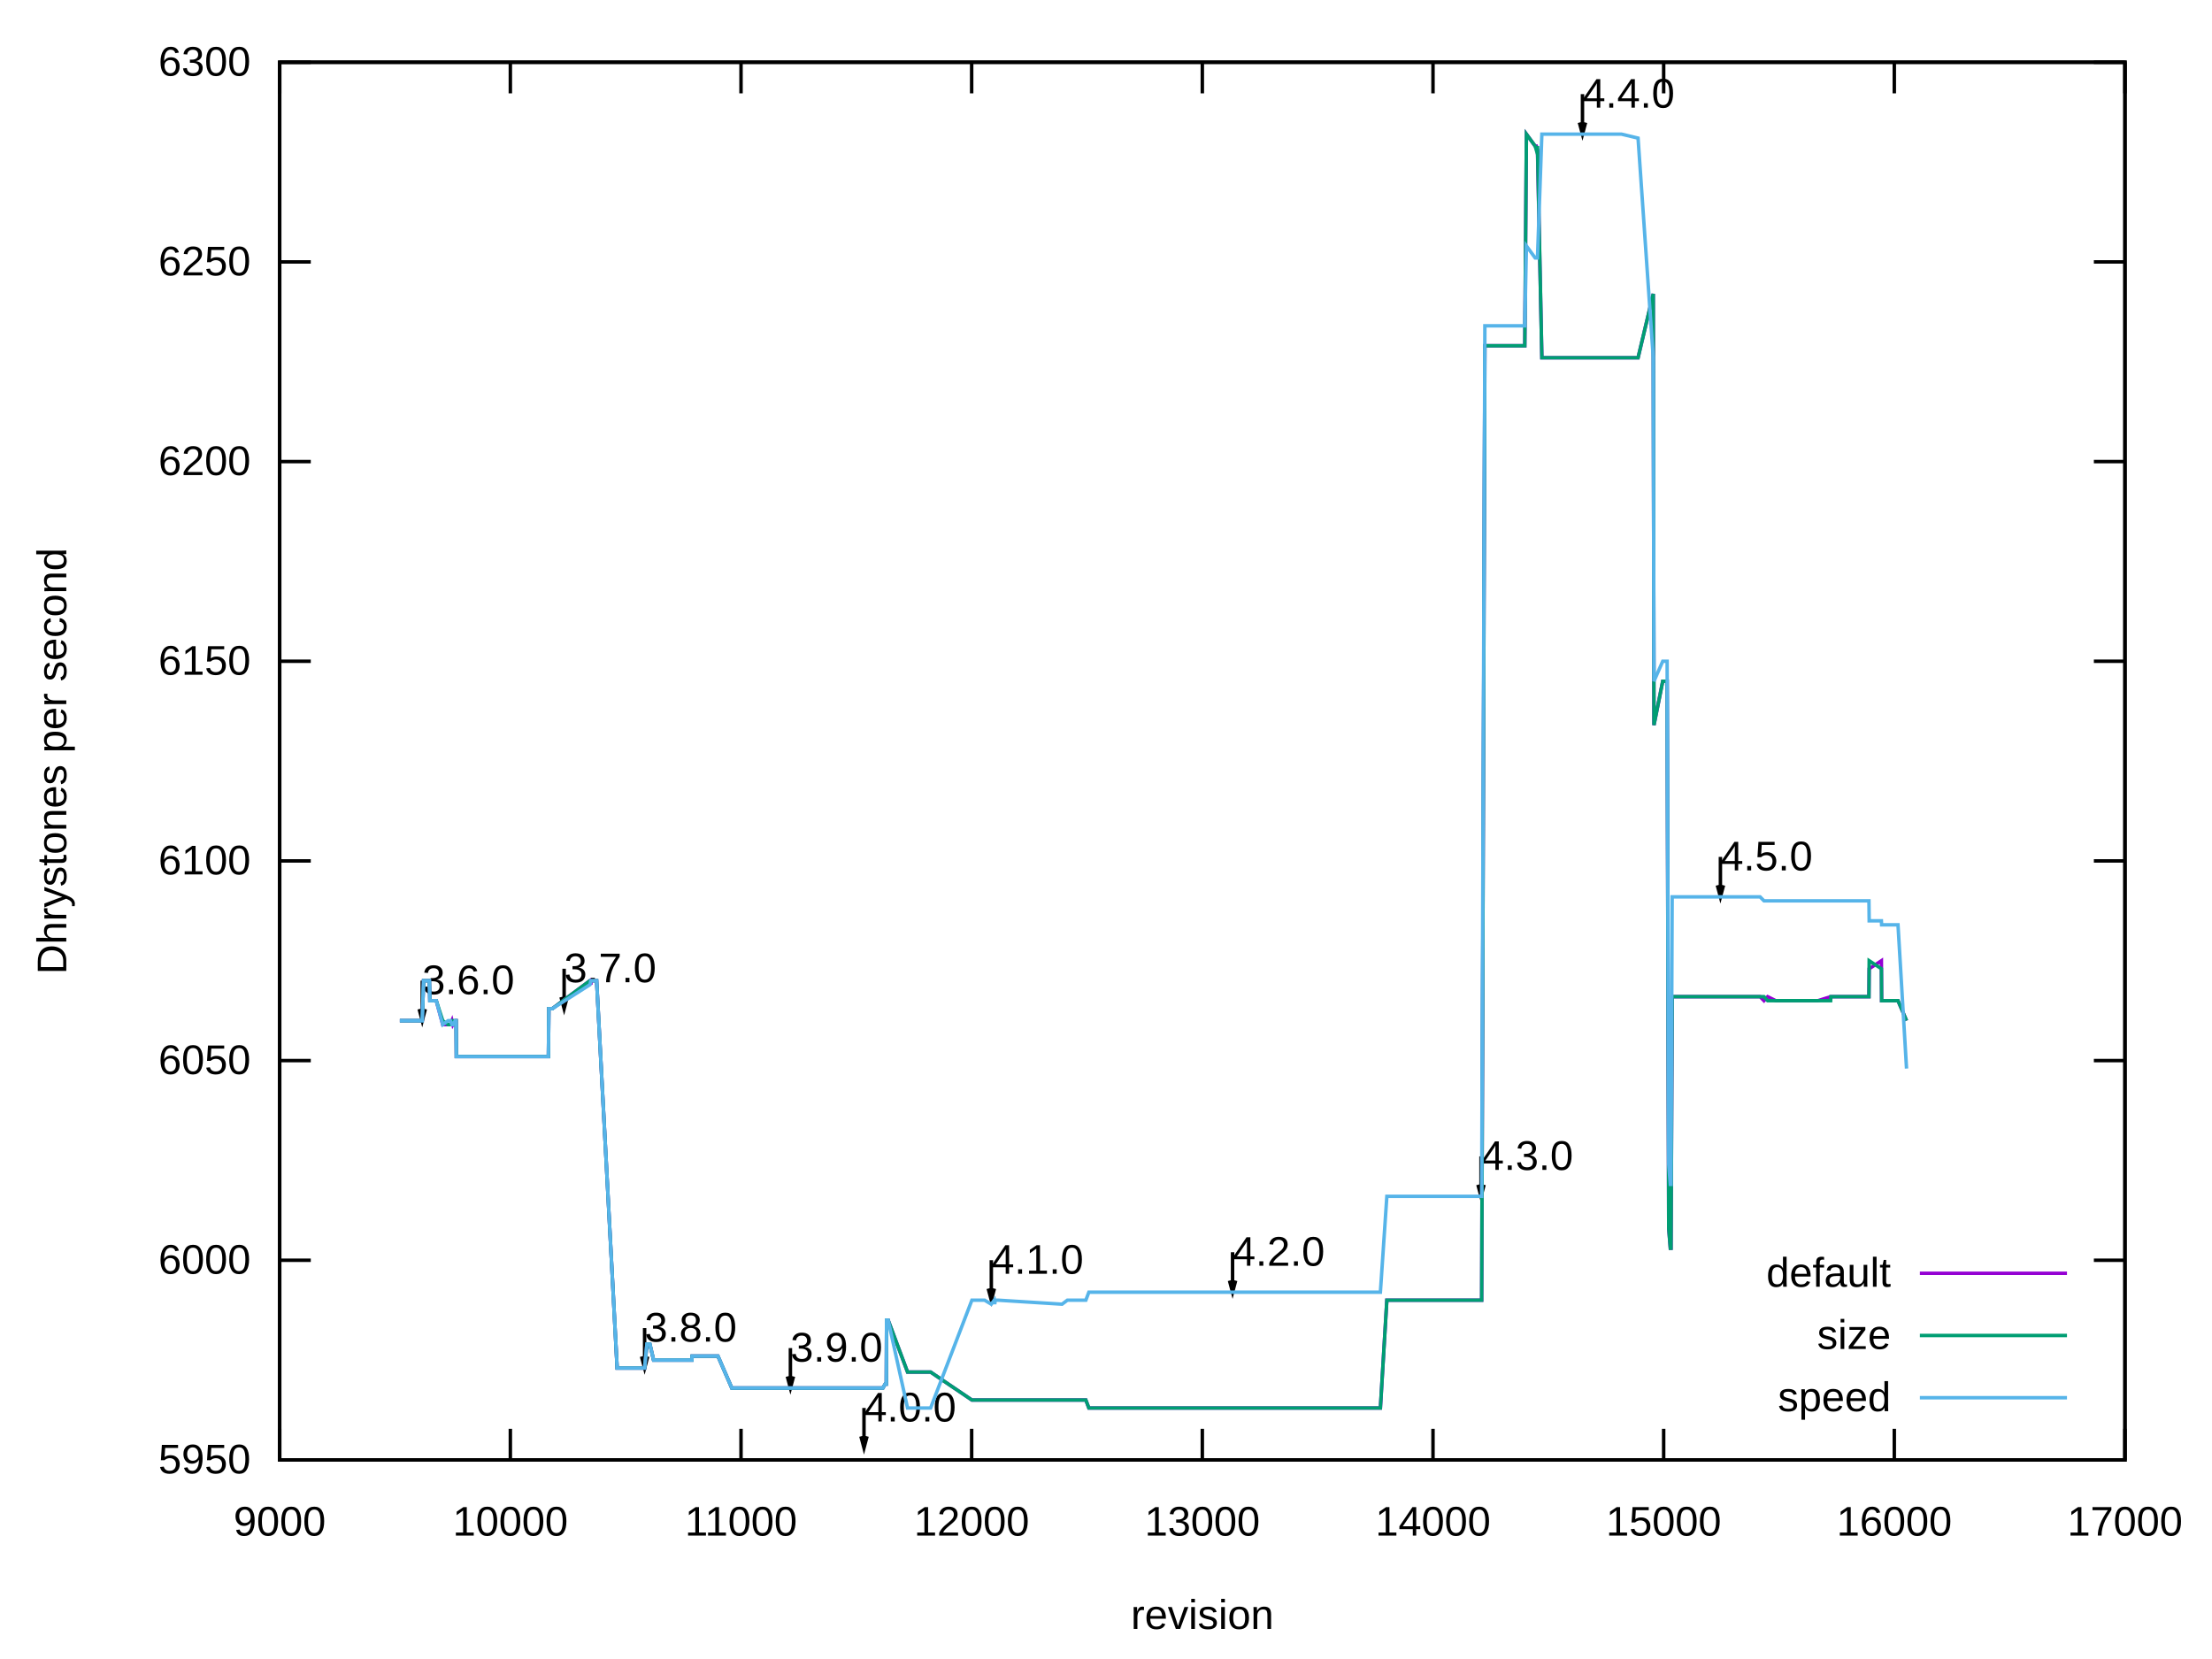
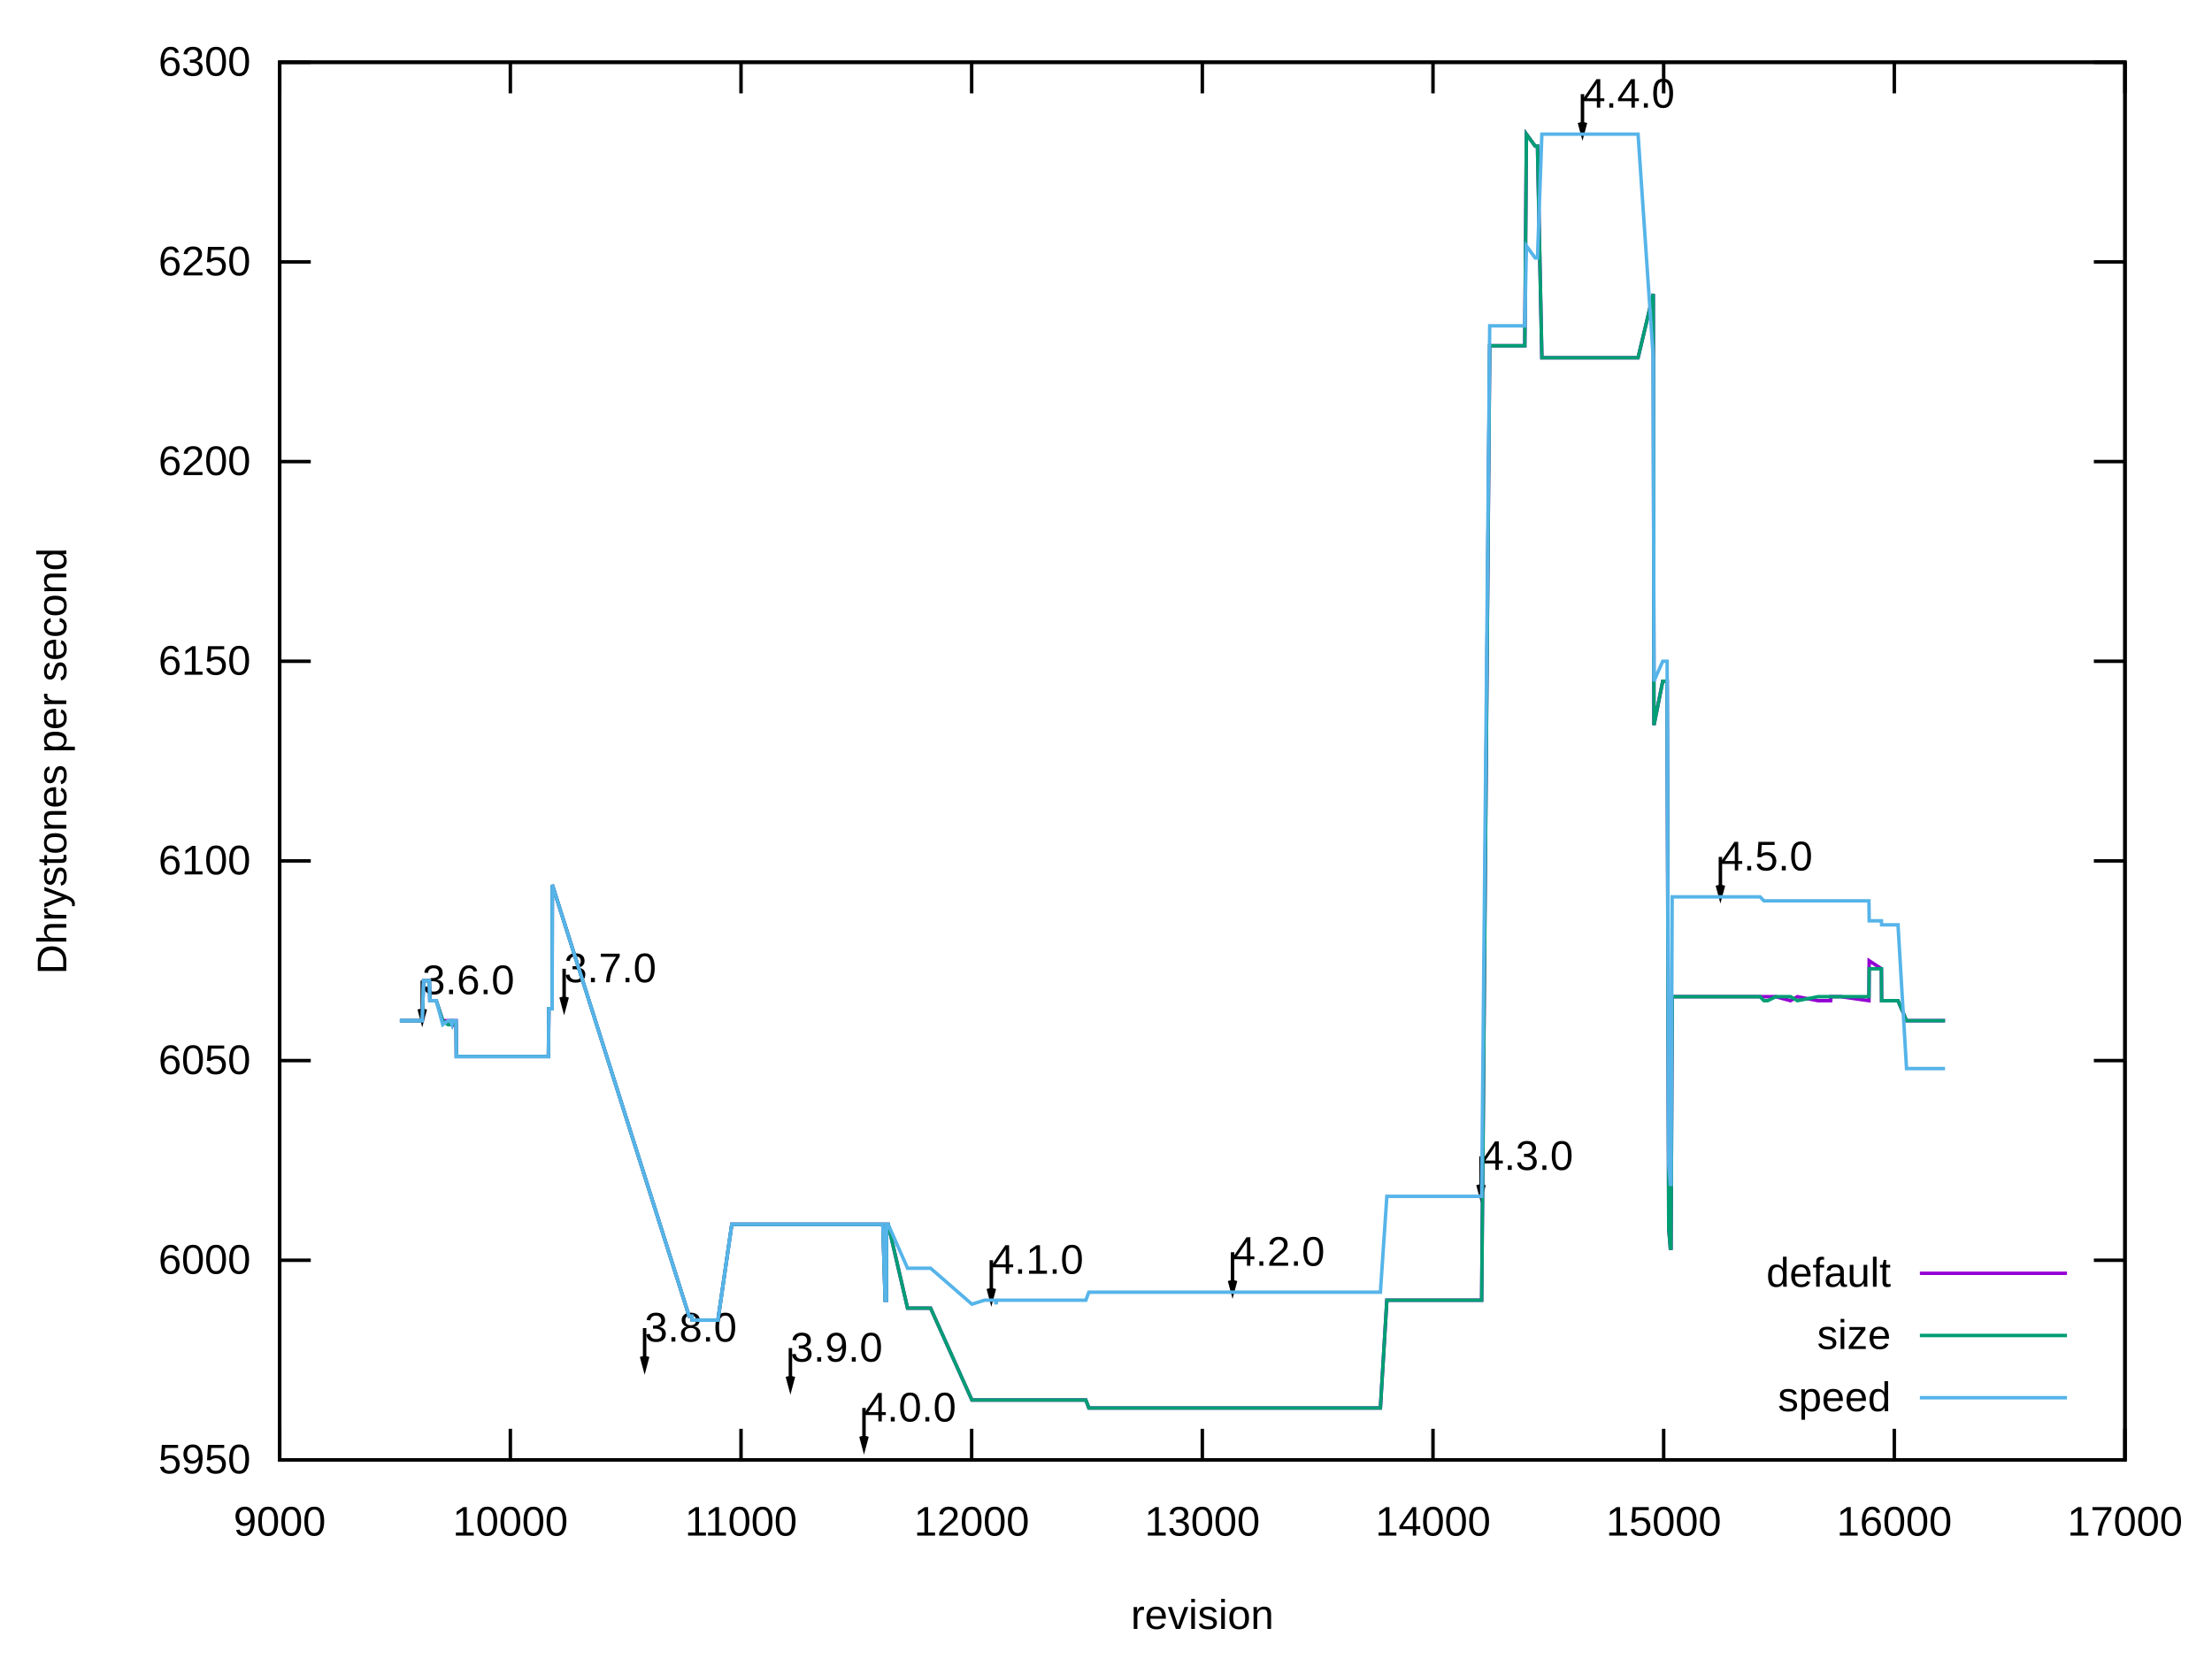
<svg xmlns="http://www.w3.org/2000/svg" xmlns:xlink="http://www.w3.org/1999/xlink" width="640" height="480" viewBox="0 0 640 480">
  <g id="gnuplot_canvas">
    <rect x="0" y="0" width="640" height="480" fill="none" />
    <defs>
      <circle id="gpDot" r="0.5" stroke-width="0.5" stroke="currentColor" />
      <path id="gpPt0" stroke-width="0.222" stroke="currentColor" d="M-1,0 h2 M0,-1 v2" />
      <path id="gpPt1" stroke-width="0.222" stroke="currentColor" d="M-1,-1 L1,1 M1,-1 L-1,1" />
      <path id="gpPt2" stroke-width="0.222" stroke="currentColor" d="M-1,0 L1,0 M0,-1 L0,1 M-1,-1 L1,1 M-1,1 L1,-1" />
      <rect id="gpPt3" stroke-width="0.222" stroke="currentColor" x="-1" y="-1" width="2" height="2" />
      <rect id="gpPt4" stroke-width="0.222" stroke="currentColor" fill="currentColor" x="-1" y="-1" width="2" height="2" />
      <circle id="gpPt5" stroke-width="0.222" stroke="currentColor" cx="0" cy="0" r="1" />
      <use xlink:href="#gpPt5" id="gpPt6" fill="currentColor" stroke="none" />
      <path id="gpPt7" stroke-width="0.222" stroke="currentColor" d="M0,-1.33 L-1.33,0.67 L1.33,0.67 z" />
      <use xlink:href="#gpPt7" id="gpPt8" fill="currentColor" stroke="none" />
      <use xlink:href="#gpPt7" id="gpPt9" stroke="currentColor" transform="rotate(180)" />
      <use xlink:href="#gpPt9" id="gpPt10" fill="currentColor" stroke="none" />
      <use xlink:href="#gpPt3" id="gpPt11" stroke="currentColor" transform="rotate(45)" />
      <use xlink:href="#gpPt11" id="gpPt12" fill="currentColor" stroke="none" />
      <path id="gpPt13" stroke-width="0.222" stroke="currentColor" d="M0,1.330 L1.265,0.411 L0.782,-1.067 L-0.782,-1.076 L-1.265,0.411 z" />
      <use xlink:href="#gpPt13" id="gpPt14" fill="currentColor" stroke="none" />
      <filter id="textbox" filterUnits="objectBoundingBox" x="0" y="0" height="1" width="1">
        <feFlood flood-color="white" flood-opacity="1" result="bgnd" />
        <feComposite in="SourceGraphic" in2="bgnd" operator="atop" />
      </filter>
      <filter id="greybox" filterUnits="objectBoundingBox" x="0" y="0" height="1" width="1">
        <feFlood flood-color="lightgrey" flood-opacity="1" result="grey" />
        <feComposite in="SourceGraphic" in2="grey" operator="atop" />
      </filter>
    </defs>
    <g fill="none" color="white" stroke="currentColor" stroke-width="1.00" stroke-linecap="butt" stroke-linejoin="miter">
</g>
    <g fill="none" color="black" stroke="currentColor" stroke-width="1.00" stroke-linecap="butt" stroke-linejoin="miter">
      <path stroke="black" d="M80.92,422.40 L89.92,422.40 M614.82,422.40 L605.82,422.40  " />
      <g transform="translate(72.53,426.30)" stroke="none" fill="black" font-family="Arial" font-size="12.00" text-anchor="end">
        <text>
          <tspan font-family="Arial"> 5950</tspan>
        </text>
      </g>
    </g>
    <g fill="none" color="black" stroke="currentColor" stroke-width="1.00" stroke-linecap="butt" stroke-linejoin="miter">
      <path stroke="black" d="M80.92,364.63 L89.92,364.63 M614.82,364.63 L605.82,364.63  " />
      <g transform="translate(72.53,368.53)" stroke="none" fill="black" font-family="Arial" font-size="12.00" text-anchor="end">
        <text>
          <tspan font-family="Arial"> 6000</tspan>
        </text>
      </g>
    </g>
    <g fill="none" color="black" stroke="currentColor" stroke-width="1.00" stroke-linecap="butt" stroke-linejoin="miter">
      <path stroke="black" d="M80.92,306.86 L89.92,306.86 M614.82,306.86 L605.82,306.86  " />
      <g transform="translate(72.53,310.76)" stroke="none" fill="black" font-family="Arial" font-size="12.00" text-anchor="end">
        <text>
          <tspan font-family="Arial"> 6050</tspan>
        </text>
      </g>
    </g>
    <g fill="none" color="black" stroke="currentColor" stroke-width="1.00" stroke-linecap="butt" stroke-linejoin="miter">
      <path stroke="black" d="M80.92,249.09 L89.92,249.09 M614.82,249.09 L605.82,249.09  " />
      <g transform="translate(72.53,252.99)" stroke="none" fill="black" font-family="Arial" font-size="12.00" text-anchor="end">
        <text>
          <tspan font-family="Arial"> 6100</tspan>
        </text>
      </g>
    </g>
    <g fill="none" color="black" stroke="currentColor" stroke-width="1.00" stroke-linecap="butt" stroke-linejoin="miter">
      <path stroke="black" d="M80.92,191.32 L89.92,191.32 M614.82,191.32 L605.82,191.32  " />
      <g transform="translate(72.53,195.22)" stroke="none" fill="black" font-family="Arial" font-size="12.00" text-anchor="end">
        <text>
          <tspan font-family="Arial"> 6150</tspan>
        </text>
      </g>
    </g>
    <g fill="none" color="black" stroke="currentColor" stroke-width="1.00" stroke-linecap="butt" stroke-linejoin="miter">
      <path stroke="black" d="M80.92,133.55 L89.92,133.55 M614.82,133.55 L605.82,133.55  " />
      <g transform="translate(72.53,137.45)" stroke="none" fill="black" font-family="Arial" font-size="12.00" text-anchor="end">
        <text>
          <tspan font-family="Arial"> 6200</tspan>
        </text>
      </g>
    </g>
    <g fill="none" color="black" stroke="currentColor" stroke-width="1.00" stroke-linecap="butt" stroke-linejoin="miter">
      <path stroke="black" d="M80.92,75.78 L89.92,75.78 M614.82,75.78 L605.82,75.78  " />
      <g transform="translate(72.53,79.68)" stroke="none" fill="black" font-family="Arial" font-size="12.00" text-anchor="end">
        <text>
          <tspan font-family="Arial"> 6250</tspan>
        </text>
      </g>
    </g>
    <g fill="none" color="black" stroke="currentColor" stroke-width="1.00" stroke-linecap="butt" stroke-linejoin="miter">
      <path stroke="black" d="M80.92,18.01 L89.92,18.01 M614.82,18.01 L605.82,18.01  " />
      <g transform="translate(72.53,21.91)" stroke="none" fill="black" font-family="Arial" font-size="12.00" text-anchor="end">
        <text>
          <tspan font-family="Arial"> 6300</tspan>
        </text>
      </g>
    </g>
    <g fill="none" color="black" stroke="currentColor" stroke-width="1.00" stroke-linecap="butt" stroke-linejoin="miter">
      <path stroke="black" d="M80.92,422.40 L80.92,413.40 M80.92,18.01 L80.92,27.01  " />
      <g transform="translate(80.92,444.30)" stroke="none" fill="black" font-family="Arial" font-size="12.00" text-anchor="middle">
        <text>
          <tspan font-family="Arial"> 9000</tspan>
        </text>
      </g>
    </g>
    <g fill="none" color="black" stroke="currentColor" stroke-width="1.00" stroke-linecap="butt" stroke-linejoin="miter">
      <path stroke="black" d="M147.66,422.40 L147.66,413.40 M147.66,18.01 L147.66,27.01  " />
      <g transform="translate(147.66,444.30)" stroke="none" fill="black" font-family="Arial" font-size="12.00" text-anchor="middle">
        <text>
          <tspan font-family="Arial"> 10000</tspan>
        </text>
      </g>
    </g>
    <g fill="none" color="black" stroke="currentColor" stroke-width="1.00" stroke-linecap="butt" stroke-linejoin="miter">
      <path stroke="black" d="M214.40,422.40 L214.40,413.40 M214.40,18.01 L214.40,27.01  " />
      <g transform="translate(214.40,444.30)" stroke="none" fill="black" font-family="Arial" font-size="12.00" text-anchor="middle">
        <text>
          <tspan font-family="Arial"> 11000</tspan>
        </text>
      </g>
    </g>
    <g fill="none" color="black" stroke="currentColor" stroke-width="1.00" stroke-linecap="butt" stroke-linejoin="miter">
      <path stroke="black" d="M281.13,422.40 L281.13,413.40 M281.13,18.01 L281.13,27.01  " />
      <g transform="translate(281.13,444.30)" stroke="none" fill="black" font-family="Arial" font-size="12.00" text-anchor="middle">
        <text>
          <tspan font-family="Arial"> 12000</tspan>
        </text>
      </g>
    </g>
    <g fill="none" color="black" stroke="currentColor" stroke-width="1.00" stroke-linecap="butt" stroke-linejoin="miter">
      <path stroke="black" d="M347.87,422.40 L347.87,413.40 M347.87,18.01 L347.87,27.01  " />
      <g transform="translate(347.87,444.30)" stroke="none" fill="black" font-family="Arial" font-size="12.00" text-anchor="middle">
        <text>
          <tspan font-family="Arial"> 13000</tspan>
        </text>
      </g>
    </g>
    <g fill="none" color="black" stroke="currentColor" stroke-width="1.00" stroke-linecap="butt" stroke-linejoin="miter">
      <path stroke="black" d="M414.61,422.40 L414.61,413.40 M414.61,18.01 L414.61,27.01  " />
      <g transform="translate(414.61,444.30)" stroke="none" fill="black" font-family="Arial" font-size="12.00" text-anchor="middle">
        <text>
          <tspan font-family="Arial"> 14000</tspan>
        </text>
      </g>
    </g>
    <g fill="none" color="black" stroke="currentColor" stroke-width="1.00" stroke-linecap="butt" stroke-linejoin="miter">
      <path stroke="black" d="M481.35,422.40 L481.35,413.40 M481.35,18.01 L481.35,27.01  " />
      <g transform="translate(481.35,444.30)" stroke="none" fill="black" font-family="Arial" font-size="12.00" text-anchor="middle">
        <text>
          <tspan font-family="Arial"> 15000</tspan>
        </text>
      </g>
    </g>
    <g fill="none" color="black" stroke="currentColor" stroke-width="1.00" stroke-linecap="butt" stroke-linejoin="miter">
      <path stroke="black" d="M548.08,422.40 L548.08,413.40 M548.08,18.01 L548.08,27.01  " />
      <g transform="translate(548.08,444.30)" stroke="none" fill="black" font-family="Arial" font-size="12.00" text-anchor="middle">
        <text>
          <tspan font-family="Arial"> 16000</tspan>
        </text>
      </g>
    </g>
    <g fill="none" color="black" stroke="currentColor" stroke-width="1.00" stroke-linecap="butt" stroke-linejoin="miter">
      <path stroke="black" d="M614.82,422.40 L614.82,413.40 M614.82,18.01 L614.82,27.01  " />
      <g transform="translate(614.82,444.30)" stroke="none" fill="black" font-family="Arial" font-size="12.00" text-anchor="middle">
        <text>
          <tspan font-family="Arial"> 17000</tspan>
        </text>
      </g>
    </g>
    <g fill="none" color="black" stroke="currentColor" stroke-width="1.00" stroke-linecap="butt" stroke-linejoin="miter">
</g>
    <g fill="none" color="black" stroke="currentColor" stroke-width="1.00" stroke-linecap="butt" stroke-linejoin="miter">
      <path stroke="black" d="M80.92,18.01 L80.92,422.40 L614.82,422.40 L614.82,18.01 L80.92,18.01 Z  " />
      <g transform="translate(122.16,287.65)" stroke="none" fill="black" font-family="Arial" font-size="12.00" text-anchor="start">
        <text>
          <tspan font-family="Arial">3.6.0</tspan>
        </text>
      </g>
      <g transform="translate(163.21,284.19)" stroke="none" fill="black" font-family="Arial" font-size="12.00" text-anchor="start">
        <text>
          <tspan font-family="Arial">3.7.0</tspan>
        </text>
      </g>
      <g transform="translate(186.50,388.17)" stroke="none" fill="black" font-family="Arial" font-size="12.00" text-anchor="start">
        <text>
          <tspan font-family="Arial">3.8.0</tspan>
        </text>
      </g>
      <g transform="translate(228.68,393.95)" stroke="none" fill="black" font-family="Arial" font-size="12.00" text-anchor="start">
        <text>
          <tspan font-family="Arial">3.9.0</tspan>
        </text>
      </g>
      <g transform="translate(249.97,411.28)" stroke="none" fill="black" font-family="Arial" font-size="12.00" text-anchor="start">
        <text>
          <tspan font-family="Arial">4.0.0</tspan>
        </text>
      </g>
      <g transform="translate(286.81,368.53)" stroke="none" fill="black" font-family="Arial" font-size="12.00" text-anchor="start">
        <text>
          <tspan font-family="Arial">4.1.0</tspan>
        </text>
      </g>
      <g transform="translate(356.61,366.22)" stroke="none" fill="black" font-family="Arial" font-size="12.00" text-anchor="start">
        <text>
          <tspan font-family="Arial">4.2.0</tspan>
        </text>
      </g>
      <g transform="translate(428.49,338.49)" stroke="none" fill="black" font-family="Arial" font-size="12.00" text-anchor="start">
        <text>
          <tspan font-family="Arial">4.3.0</tspan>
        </text>
      </g>
      <g transform="translate(457.85,31.15)" stroke="none" fill="black" font-family="Arial" font-size="12.00" text-anchor="start">
        <text>
          <tspan font-family="Arial">4.4.0</tspan>
        </text>
      </g>
      <g transform="translate(497.76,251.83)" stroke="none" fill="black" font-family="Arial" font-size="12.00" text-anchor="start">
        <text>
          <tspan font-family="Arial">4.5.0</tspan>
        </text>
      </g>
    </g>
    <g fill="none" color="black" stroke="currentColor" stroke-width="1.00" stroke-linecap="butt" stroke-linejoin="miter">
      <path stroke="black" d="M121.28,291.96 L122.17,295.30 L123.06,291.96 M122.17,283.74 L122.17,295.30  " />
    </g>
    <g fill="none" color="black" stroke="currentColor" stroke-width="1.00" stroke-linecap="butt" stroke-linejoin="miter">
      <path stroke="black" d="M162.33,288.49 L163.22,291.83 L164.11,288.49 M163.22,280.28 L163.22,291.83  " />
    </g>
    <g fill="none" color="black" stroke="currentColor" stroke-width="1.00" stroke-linecap="butt" stroke-linejoin="miter">
      <path stroke="black" d="M185.62,392.48 L186.51,395.82 L187.40,392.48 M186.51,384.26 L186.51,395.82  " />
    </g>
    <g fill="none" color="black" stroke="currentColor" stroke-width="1.00" stroke-linecap="butt" stroke-linejoin="miter">
      <path stroke="black" d="M227.80,398.25 L228.69,401.59 L229.58,398.25 M228.69,390.04 L228.69,401.59  " />
    </g>
    <g fill="none" color="black" stroke="currentColor" stroke-width="1.00" stroke-linecap="butt" stroke-linejoin="miter">
      <path stroke="black" d="M249.09,415.58 L249.98,418.92 L250.87,415.58 M249.98,407.37 L249.98,418.92  " />
    </g>
    <g fill="none" color="black" stroke="currentColor" stroke-width="1.00" stroke-linecap="butt" stroke-linejoin="miter">
      <path stroke="black" d="M285.93,372.83 L286.82,376.17 L287.71,372.83 M286.82,364.62 L286.82,376.17  " />
    </g>
    <g fill="none" color="black" stroke="currentColor" stroke-width="1.00" stroke-linecap="butt" stroke-linejoin="miter">
      <path stroke="black" d="M355.73,370.52 L356.62,373.86 L357.51,370.52 M356.62,362.31 L356.62,373.86  " />
    </g>
    <g fill="none" color="black" stroke="currentColor" stroke-width="1.00" stroke-linecap="butt" stroke-linejoin="miter">
      <path stroke="black" d="M427.61,342.79 L428.50,346.13 L429.39,342.79 M428.50,334.58 L428.50,346.13  " />
    </g>
    <g fill="none" color="black" stroke="currentColor" stroke-width="1.00" stroke-linecap="butt" stroke-linejoin="miter">
      <path stroke="black" d="M456.97,35.46 L457.86,38.80 L458.75,35.46 M457.86,27.24 L457.86,38.80  " />
    </g>
    <g fill="none" color="black" stroke="currentColor" stroke-width="1.00" stroke-linecap="butt" stroke-linejoin="miter">
      <path stroke="black" d="M496.88,256.14 L497.77,259.48 L498.66,256.14 M497.77,247.92 L497.77,259.48  " />
    </g>
    <g fill="none" color="black" stroke="currentColor" stroke-width="1.00" stroke-linecap="butt" stroke-linejoin="miter">
</g>
    <g id="gnuplot_plot_1">
      <g fill="none" color="black" stroke="currentColor" stroke-width="1.00" stroke-linecap="butt" stroke-linejoin="miter">
        <g transform="translate(547.09,372.30)" stroke="none" fill="black" font-family="Arial" font-size="12.00" text-anchor="end">
          <text>
            <tspan font-family="Arial">default</tspan>
          </text>
        </g>
      </g>
      <g fill="none" color="black" stroke="currentColor" stroke-width="1.00" stroke-linecap="butt" stroke-linejoin="miter">
-         <path stroke="rgb(148,   0, 211)" d="M555.48,368.40 L598.04,368.40 M115.69,295.31 L116.96,295.31 L117.63,295.31 L118.83,295.31 L119.69,295.31 L120.23,295.31   L120.70,295.31 L121.03,295.31 L121.10,295.31 L121.16,295.31 L121.23,295.31 L122.16,295.31 L122.56,283.75 L123.10,283.75   L123.30,283.75 L123.37,283.75 L123.43,283.75 L123.50,283.75 L123.63,283.75 L123.97,283.75 L124.03,283.75 L124.23,283.75   L124.37,289.53 L124.50,289.53 L124.57,289.53 L124.90,289.53 L125.10,289.53 L125.23,289.53 L125.30,289.53 L125.37,289.53   L126.23,289.53 L128.10,296.46 L129.64,296.46 L130.31,296.46 L130.77,295.31 L131.04,296.46 L131.71,295.31 L131.91,295.31   L131.97,295.31 L132.04,305.70 L132.11,305.70 L132.51,305.70 L133.24,305.70 L133.64,305.70 L133.71,305.70 L133.84,305.70   L134.11,305.70 L134.51,305.70 L134.78,305.70 L134.84,305.70 L135.31,305.70 L135.51,305.70 L135.58,305.70 L135.64,305.70   L136.31,305.70 L136.45,305.70 L136.71,305.70 L139.58,305.70 L144.25,305.70 L144.52,305.70 L144.65,305.70 L144.72,305.70   L145.05,305.70 L158.54,305.70 L158.67,305.70 L158.80,291.84 L159.27,291.84 L159.74,291.84 L159.80,291.84 L170.68,283.75   L170.95,284.91 L171.02,283.75 L172.08,283.75 L172.15,283.75 L172.62,283.75 L178.56,395.83 L180.69,395.83 L181.69,395.83   L183.70,395.83 L184.90,395.83 L186.50,395.83 L187.17,388.89 L187.77,388.89 L188.03,388.89 L189.10,393.51 L190.37,393.51   L190.70,393.51 L191.44,393.51 L191.70,393.51 L192.24,393.51 L199.38,393.51 L199.85,393.51 L200.11,393.51 L200.18,393.51   L200.25,392.36 L200.38,392.36 L201.05,392.36 L207.72,392.36 L211.73,401.60 L212.66,401.60 L220.20,401.60 L221.07,401.60   L224.41,401.60 L228.68,401.60 L231.75,401.60 L236.42,401.60 L236.75,401.60 L239.15,401.60 L243.43,401.60 L243.63,401.60   L244.23,401.60 L248.23,401.60 L248.36,401.60 L249.97,401.60 L253.50,401.60 L255.37,401.60 L255.44,401.60 L256.11,400.45   L256.44,400.45 L256.51,381.96 L256.91,381.96 L256.97,381.96 L262.58,396.98 L269.25,396.98 L281.20,405.07 L284.87,405.07   L286.81,405.07 L287.67,405.07 L287.81,405.07 L287.94,405.07 L288.21,405.07 L288.41,405.07 L288.74,405.07 L307.29,405.07   L308.83,405.07 L309.83,405.07 L311.16,405.07 L312.10,405.07 L313.70,405.07 L314.17,405.07 L315.04,407.38 L323.98,407.38   L326.05,407.38 L327.11,407.38 L327.31,407.38 L330.92,407.38 L333.45,407.38 L334.19,407.38 L336.32,407.38 L338.66,407.38   L339.53,407.38 L340.60,407.38 L341.20,407.38 L345.80,407.38 L356.61,407.38 L361.22,407.38 L367.89,407.38 L380.91,407.38   L393.85,407.38 L394.52,407.38 L395.19,407.38 L397.79,407.38 L399.39,407.38 L401.26,376.18 L407.93,376.18 L414.61,376.18   L426.89,376.18 L428.49,376.18 L428.69,376.18 L429.62,100.04 L430.29,100.04 L430.49,100.04 L431.02,100.04 L431.16,100.04   L431.49,100.04 L434.63,100.04 L437.70,100.04 L439.30,100.04 L441.17,100.04 L441.64,38.81 L444.17,42.27 L444.51,42.27   L444.84,43.43 L446.11,103.51 L448.64,103.51 L449.84,103.51 L457.85,103.51 L457.99,103.51 L461.99,103.51 L463.86,103.51   L469.13,103.51 L473.94,103.51 L478.34,85.02 L478.54,209.81 L481.08,197.10 L482.35,197.10 L482.81,355.39 L483.28,361.16   L483.48,361.16 L483.81,288.37 L485.35,288.37 L487.55,288.37 L488.29,288.37 L489.15,288.37 L489.22,288.37 L489.29,288.37   L492.82,288.37 L497.36,288.37 L497.76,288.37 L502.50,288.37 L509.24,288.37 L510.38,289.53 L511.44,288.37 L513.78,289.53   L518.05,289.53 L520.05,289.53 L525.99,289.53 L529.66,288.37 L529.73,288.37 L532.60,288.37 L540.74,288.37 L540.81,280.29   L544.35,277.97 L544.41,289.53 L545.21,289.53 L549.15,289.53 L551.62,295.31  " />
+         <path stroke="rgb(148,   0, 211)" d="M555.48,368.40 L598.04,368.40 M115.69,295.31 L116.96,295.31 L117.63,295.31 L118.83,295.31 L119.69,295.31 L120.23,295.31   L120.70,295.31 L121.03,295.31 L121.10,295.31 L121.16,295.31 L121.23,295.31 L122.16,295.31 L122.56,283.75 L123.10,283.75   L123.30,283.75 L123.37,283.75 L123.43,283.75 L123.50,283.75 L123.63,283.75 L123.97,283.75 L124.03,283.75 L124.23,283.75   L124.37,289.53 L124.50,289.53 L124.57,289.53 L124.90,289.53 L125.10,289.53 L125.23,289.53 L125.30,289.53 L125.37,289.53   L126.23,289.53 L128.10,295.31 L129.64,295.31 L130.31,295.31 L130.77,295.31 L131.04,296.46 L131.71,295.31 L131.91,295.31   L131.97,295.31 L132.04,305.70 L132.11,305.70 L132.51,305.70 L133.24,305.70 L133.64,305.70 L133.71,305.70 L133.84,305.70   L134.11,305.70 L134.51,305.70 L134.78,305.70 L134.84,305.70 L135.31,305.70 L135.51,305.70 L135.58,305.70 L135.64,305.70   L136.31,305.70 L136.45,305.70 L136.71,305.70 L139.58,305.70 L144.25,305.70 L144.52,305.70 L144.65,305.70 L144.72,305.70   L145.05,305.70 L158.54,305.70 L158.67,305.70 L158.80,291.84 L159.27,291.84 L159.74,291.84 L159.80,256.02 L199.38,380.81   L199.85,380.81 L200.11,380.81 L200.18,380.81 L200.25,381.96 L200.38,381.96 L201.05,381.96 L207.72,381.96 L211.73,354.23   L212.66,354.23 L220.20,354.23 L221.07,354.23 L224.41,354.23 L228.68,354.23 L231.75,354.23 L236.42,354.23 L236.75,354.23   L239.15,354.23 L243.43,354.23 L243.63,354.23 L244.23,354.23 L248.23,354.23 L248.36,354.23 L249.97,354.23 L253.50,354.23   L255.37,354.23 L255.44,354.23 L256.11,376.18 L256.44,376.18 L256.51,354.23 L256.91,354.23 L256.97,354.23 L262.58,378.49   L269.25,378.49 L281.20,405.07 L284.87,405.07 L286.81,405.07 L287.67,405.07 L287.81,405.07 L287.94,405.07 L288.21,405.07   L288.41,405.07 L288.74,405.07 L307.29,405.07 L308.83,405.07 L309.83,405.07 L311.16,405.07 L312.10,405.07 L313.70,405.07   L314.17,405.07 L315.04,407.38 L323.98,407.38 L326.05,407.38 L327.11,407.38 L327.31,407.38 L330.92,407.38 L333.45,407.38   L334.19,407.38 L336.32,407.38 L338.66,407.38 L339.53,407.38 L340.60,407.38 L341.20,407.38 L345.80,407.38 L356.61,407.38   L361.22,407.38 L367.89,407.38 L380.91,407.38 L393.85,407.38 L395.19,407.38 L397.79,407.38 L399.39,407.38 L401.26,376.18   L401.53,376.18 L402.13,376.18 L402.93,376.18 L404.26,376.18 L406.93,376.18 L407.93,376.18 L414.61,376.18 L426.89,376.18   L428.49,376.18 L428.69,376.18 L431.02,100.04 L431.16,100.04 L431.49,100.04 L434.63,100.04 L437.70,100.04 L439.30,100.04   L441.17,100.04 L441.64,38.81 L444.17,42.27 L444.51,42.27 L444.84,42.27 L446.11,103.51 L448.64,103.51 L449.84,103.51   L457.85,103.51 L457.99,103.51 L461.99,103.51 L463.86,103.51 L469.13,103.51 L473.94,103.51 L478.34,85.02 L478.54,209.81   L481.08,197.10 L482.35,197.10 L482.81,355.39 L483.28,361.16 L483.48,361.16 L483.81,288.37 L485.35,288.37 L487.55,288.37   L488.29,288.37 L489.15,288.37 L489.22,288.37 L489.29,288.37 L492.82,288.37 L497.36,288.37 L497.76,288.37 L502.50,288.37   L509.24,288.37 L510.38,288.37 L511.44,288.37 L513.78,288.37 L518.05,289.53 L520.05,288.37 L525.99,289.53 L529.66,289.53   L529.73,288.37 L532.60,288.37 L540.74,289.53 L540.81,277.97 L544.35,280.29 L544.41,289.53 L545.21,289.53 L549.15,289.53   L551.62,295.31 L558.29,295.31 L559.83,295.31 L562.76,295.31  " />
      </g>
    </g>
    <g id="gnuplot_plot_2">
      <g fill="none" color="black" stroke="currentColor" stroke-width="1.00" stroke-linecap="butt" stroke-linejoin="miter">
        <g transform="translate(547.09,390.30)" stroke="none" fill="black" font-family="Arial" font-size="12.00" text-anchor="end">
          <text>
            <tspan font-family="Arial">size</tspan>
          </text>
        </g>
      </g>
      <g fill="none" color="black" stroke="currentColor" stroke-width="1.00" stroke-linecap="butt" stroke-linejoin="miter">
-         <path stroke="rgb(  0, 158, 115)" d="M555.48,386.40 L598.04,386.40 M115.69,295.31 L116.96,295.31 L117.63,295.31 L118.83,295.31 L119.69,295.31 L120.23,295.31   L120.70,295.31 L121.03,295.31 L121.10,295.31 L121.16,295.31 L121.23,295.31 L122.16,295.31 L122.56,283.75 L123.10,283.75   L123.30,283.75 L123.37,283.75 L123.43,283.75 L123.50,283.75 L123.63,283.75 L123.97,283.75 L124.03,283.75 L124.23,283.75   L124.37,289.53 L124.50,289.53 L124.57,289.53 L124.90,289.53 L125.10,289.53 L125.23,289.53 L125.30,289.53 L125.37,289.53   L126.23,289.53 L128.10,295.31 L129.64,296.46 L130.31,296.46 L130.77,295.31 L131.04,295.31 L131.71,296.46 L131.91,295.31   L131.97,295.31 L132.04,305.70 L132.11,305.70 L132.51,305.70 L133.24,305.70 L133.64,305.70 L133.71,305.70 L133.84,305.70   L134.11,305.70 L134.51,305.70 L134.78,305.70 L134.84,305.70 L135.31,305.70 L135.51,305.70 L135.58,305.70 L135.64,305.70   L136.31,305.70 L136.45,305.70 L136.71,305.70 L139.58,305.70 L144.25,305.70 L144.52,305.70 L144.65,305.70 L144.72,305.70   L145.05,305.70 L158.54,305.70 L158.67,305.70 L158.80,291.84 L159.27,291.84 L159.74,291.84 L159.80,291.84 L170.68,283.75   L170.95,283.75 L171.02,283.75 L172.08,283.75 L172.15,283.75 L172.62,283.75 L178.56,395.83 L180.69,395.83 L181.69,395.83   L183.70,395.83 L184.90,395.83 L186.50,395.83 L187.17,388.89 L187.77,388.89 L188.03,388.89 L189.10,393.51 L190.37,393.51   L190.70,393.51 L191.44,393.51 L191.70,393.51 L192.24,393.51 L199.38,393.51 L199.85,393.51 L200.11,393.51 L200.18,393.51   L200.25,392.36 L200.38,392.36 L201.05,392.36 L207.72,392.36 L211.73,401.60 L212.66,401.60 L220.20,401.60 L221.07,401.60   L224.41,401.60 L228.68,401.60 L231.75,401.60 L236.42,401.60 L236.75,401.60 L239.15,401.60 L243.43,401.60 L243.63,401.60   L244.23,401.60 L248.23,401.60 L248.36,401.60 L249.97,401.60 L253.50,401.60 L255.37,401.60 L255.44,401.60 L256.11,400.45   L256.44,400.45 L256.51,381.96 L256.91,381.96 L256.97,381.96 L262.58,396.98 L269.25,396.98 L281.20,405.07 L284.87,405.07   L286.81,405.07 L287.67,405.07 L287.81,405.07 L287.94,405.07 L288.21,405.07 L288.41,405.07 L288.74,405.07 L307.29,405.07   L308.83,405.07 L309.83,405.07 L311.16,405.07 L312.10,405.07 L313.70,405.07 L314.17,405.07 L315.04,407.38 L323.98,407.38   L326.05,407.38 L327.11,407.38 L327.31,407.38 L330.92,407.38 L333.45,407.38 L334.19,407.38 L336.32,407.38 L338.66,407.38   L339.53,407.38 L340.60,407.38 L341.20,407.38 L345.80,407.38 L356.61,407.38 L361.22,407.38 L367.89,407.38 L380.91,407.38   L393.85,407.38 L394.52,407.38 L395.19,407.38 L397.79,407.38 L399.39,407.38 L401.26,376.18 L407.93,376.18 L414.61,376.18   L426.89,376.18 L428.49,376.18 L428.69,376.18 L429.62,100.04 L430.29,100.04 L430.49,100.04 L431.02,100.04 L431.16,100.04   L431.49,100.04 L434.63,100.04 L437.70,100.04 L439.30,100.04 L441.17,100.04 L441.64,38.81 L444.17,42.27 L444.51,43.43   L444.84,42.27 L446.11,103.51 L448.64,103.51 L449.84,103.51 L457.85,103.51 L457.99,103.51 L461.99,103.51 L463.86,103.51   L469.13,103.51 L473.94,103.51 L478.34,85.02 L478.54,209.81 L481.08,197.10 L482.35,197.10 L482.81,355.39 L483.28,361.16   L483.48,361.16 L483.81,288.37 L485.35,288.37 L487.55,288.37 L488.29,288.37 L489.15,288.37 L489.22,288.37 L489.29,288.37   L492.82,288.37 L497.36,288.37 L497.76,288.37 L502.50,288.37 L509.24,288.37 L510.38,288.37 L511.44,289.53 L513.78,289.53   L518.05,289.53 L520.05,289.53 L525.99,289.53 L529.66,289.53 L529.73,288.37 L532.60,288.37 L540.74,288.37 L540.81,277.97   L544.35,280.29 L544.41,289.53 L545.21,289.53 L549.15,289.53 L551.62,295.31  " />
+         <path stroke="rgb(  0, 158, 115)" d="M555.48,386.40 L598.04,386.40 M115.69,295.31 L116.96,295.31 L117.63,295.31 L118.83,295.31 L119.69,295.31 L120.23,295.31   L120.70,295.31 L121.03,295.31 L121.10,295.31 L121.16,295.31 L121.23,295.31 L122.16,295.31 L122.56,283.75 L123.10,283.75   L123.30,283.75 L123.37,283.75 L123.43,283.75 L123.50,283.75 L123.63,283.75 L123.97,283.75 L124.03,283.75 L124.23,283.75   L124.37,289.53 L124.50,289.53 L124.57,289.53 L124.90,289.53 L125.10,289.53 L125.23,289.53 L125.30,289.53 L125.37,289.53   L126.23,289.53 L128.10,295.31 L129.64,296.46 L130.31,296.46 L130.77,295.31 L131.04,295.31 L131.71,296.46 L131.91,295.31   L131.97,296.46 L132.04,305.70 L132.11,305.70 L132.51,305.70 L133.24,305.70 L133.64,305.70 L133.71,305.70 L133.84,305.70   L134.11,305.70 L134.51,305.70 L134.78,305.70 L134.84,305.70 L135.31,305.70 L135.51,305.70 L135.58,305.70 L135.64,305.70   L136.31,305.70 L136.45,305.70 L136.71,305.70 L139.58,305.70 L144.25,305.70 L144.52,305.70 L144.65,305.70 L144.72,305.70   L145.05,305.70 L158.54,305.70 L158.67,305.70 L158.80,291.84 L159.27,291.84 L159.74,291.84 L159.80,256.02 L199.38,380.81   L199.85,380.81 L200.11,380.81 L200.18,380.81 L200.25,381.96 L200.38,381.96 L201.05,381.96 L207.72,381.96 L211.73,354.23   L212.66,354.23 L220.20,354.23 L221.07,354.23 L224.41,354.23 L228.68,354.23 L231.75,354.23 L236.42,354.23 L236.75,354.23   L239.15,354.23 L243.43,354.23 L243.63,354.23 L244.23,354.23 L248.23,354.23 L248.36,354.23 L249.97,354.23 L253.50,354.23   L255.37,354.23 L255.44,354.23 L256.11,376.18 L256.44,376.18 L256.51,354.23 L256.91,354.23 L256.97,354.23 L262.58,378.49   L269.25,378.49 L281.20,405.07 L284.87,405.07 L286.81,405.07 L287.67,405.07 L287.81,405.07 L287.94,405.07 L288.21,405.07   L288.41,405.07 L288.74,405.07 L307.29,405.07 L308.83,405.07 L309.83,405.07 L311.16,405.07 L312.10,405.07 L313.70,405.07   L314.17,405.07 L315.04,407.38 L323.98,407.38 L326.05,407.38 L327.11,407.38 L327.31,407.38 L330.92,407.38 L333.45,407.38   L334.19,407.38 L336.32,407.38 L338.66,407.38 L339.53,407.38 L340.60,407.38 L341.20,407.38 L345.80,407.38 L356.61,407.38   L361.22,407.38 L367.89,407.38 L380.91,407.38 L393.85,407.38 L395.19,407.38 L397.79,407.38 L399.39,407.38 L401.26,376.18   L401.53,376.18 L402.13,376.18 L402.93,376.18 L404.26,376.18 L406.93,376.18 L407.93,376.18 L414.61,376.18 L426.89,376.18   L428.49,376.18 L428.69,376.18 L431.02,100.04 L431.16,100.04 L431.49,100.04 L434.63,100.04 L437.70,100.04 L439.30,100.04   L441.17,100.04 L441.64,38.81 L444.17,42.27 L444.51,42.27 L444.84,42.27 L446.11,103.51 L448.64,103.51 L449.84,103.51   L457.85,103.51 L457.99,103.51 L461.99,103.51 L463.86,103.51 L469.13,103.51 L473.94,103.51 L478.34,85.02 L478.54,209.81   L481.08,197.10 L482.35,197.10 L482.81,355.39 L483.28,361.16 L483.48,361.16 L483.81,288.37 L485.35,288.37 L487.55,288.37   L488.29,288.37 L489.15,288.37 L489.22,288.37 L489.29,288.37 L492.82,288.37 L497.36,288.37 L497.76,288.37 L502.50,288.37   L509.24,288.37 L510.38,289.53 L511.44,289.53 L513.78,288.37 L518.05,288.37 L520.05,289.53 L525.99,288.37 L529.66,288.37   L529.73,288.37 L532.60,288.37 L540.74,288.37 L540.81,280.29 L544.35,280.29 L544.41,289.53 L545.21,289.53 L549.15,289.53   L551.62,295.31 L558.29,295.31 L559.83,295.31 L562.76,295.31  " />
      </g>
    </g>
    <g id="gnuplot_plot_3">
      <g fill="none" color="black" stroke="currentColor" stroke-width="1.00" stroke-linecap="butt" stroke-linejoin="miter">
        <g transform="translate(547.09,408.30)" stroke="none" fill="black" font-family="Arial" font-size="12.00" text-anchor="end">
          <text>
            <tspan font-family="Arial">speed</tspan>
          </text>
        </g>
      </g>
      <g fill="none" color="black" stroke="currentColor" stroke-width="1.00" stroke-linecap="butt" stroke-linejoin="miter">
-         <path stroke="rgb( 86, 180, 233)" d="M555.48,404.40 L598.04,404.40 M115.69,295.31 L116.96,295.31 L117.63,295.31 L118.83,295.31 L119.69,295.31 L120.23,295.31   L120.70,295.31 L121.03,295.31 L121.10,295.31 L121.16,295.31 L121.23,295.31 L122.16,295.31 L122.56,283.75 L123.10,283.75   L123.30,283.75 L123.37,283.75 L123.43,283.75 L123.50,283.75 L123.63,283.75 L123.97,283.75 L124.03,283.75 L124.23,283.75   L124.37,289.53 L124.50,289.53 L124.57,289.53 L124.90,289.53 L125.10,289.53 L125.23,289.53 L125.30,289.53 L125.37,289.53   L126.23,289.53 L128.10,296.46 L129.64,295.31 L130.31,295.31 L130.77,296.46 L131.04,296.46 L131.71,295.31 L131.91,295.31   L131.97,296.46 L132.04,305.70 L132.11,305.70 L132.51,305.70 L133.24,305.70 L133.64,305.70 L133.71,305.70 L133.84,305.70   L134.11,305.70 L134.51,305.70 L134.78,305.70 L134.84,305.70 L135.31,305.70 L135.51,305.70 L135.58,305.70 L135.64,305.70   L136.31,305.70 L136.45,305.70 L136.71,305.70 L139.58,305.70 L144.25,305.70 L144.52,305.70 L144.65,305.70 L144.72,305.70   L145.05,305.70 L158.54,305.70 L158.67,305.70 L158.80,291.84 L159.27,291.84 L159.74,291.84 L159.80,291.84 L170.68,284.91   L170.95,283.75 L171.02,283.75 L172.08,283.75 L172.15,283.75 L172.62,283.75 L178.56,395.83 L180.69,395.83 L181.69,395.83   L183.70,395.83 L184.90,395.83 L186.50,395.83 L187.17,388.89 L187.77,388.89 L188.03,388.89 L189.10,393.51 L190.37,393.51   L190.70,393.51 L191.44,393.51 L191.70,393.51 L192.24,393.51 L199.38,393.51 L199.85,393.51 L200.11,393.51 L200.18,393.51   L200.25,392.36 L200.38,392.36 L201.05,392.36 L207.72,392.36 L211.73,401.60 L212.66,401.60 L220.20,401.60 L221.07,401.60   L224.41,401.60 L228.68,401.60 L231.75,401.60 L236.42,401.60 L236.75,401.60 L239.15,401.60 L243.43,401.60 L243.63,401.60   L244.23,401.60 L248.23,401.60 L248.36,401.60 L249.97,401.60 L253.50,401.60 L255.37,401.60 L255.44,401.60 L256.11,400.45   L256.44,400.45 L256.51,381.96 L256.91,381.96 L256.97,381.96 L262.58,407.38 L269.25,407.38 L281.20,376.18 L284.87,376.18   L286.81,377.34 L287.67,376.18 L287.81,377.34 L287.94,376.18 L288.21,376.18 L288.41,376.18 L288.74,376.18 L307.29,377.34   L308.83,376.18 L309.83,376.18 L311.16,376.18 L312.10,376.18 L313.70,376.18 L314.17,376.18 L315.04,373.87 L323.98,373.87   L326.05,373.87 L327.11,373.87 L327.31,373.87 L330.92,373.87 L333.45,373.87 L334.19,373.87 L336.32,373.87 L338.66,373.87   L339.53,373.87 L340.60,373.87 L341.20,373.87 L345.80,373.87 L356.61,373.87 L361.22,373.87 L367.89,373.87 L380.91,373.87   L393.85,373.87 L394.52,373.87 L395.19,373.87 L397.79,373.87 L399.39,373.87 L401.26,346.14 L407.93,346.14 L414.61,346.14   L426.89,346.14 L428.49,346.14 L428.69,346.14 L429.62,94.27 L430.29,94.27 L430.49,94.27 L431.02,94.27 L431.16,94.27   L431.49,94.27 L434.63,94.27 L437.70,94.27 L439.30,94.27 L441.17,94.27 L441.64,71.16 L444.17,74.62 L444.51,74.62   L444.84,74.62 L446.11,38.81 L448.64,38.81 L449.84,38.81 L457.85,38.81 L457.99,38.81 L461.99,38.81 L463.86,38.81   L469.13,38.81 L473.94,39.96 L478.34,103.51 L478.54,197.10 L481.08,191.32 L482.35,191.32 L482.81,336.90 L483.28,342.68   L483.48,342.68 L483.81,259.49 L485.35,259.49 L487.55,259.49 L488.29,259.49 L489.15,259.49 L489.22,259.49 L489.29,259.49   L492.82,259.49 L497.36,259.49 L497.76,259.49 L502.50,259.49 L509.24,259.49 L510.38,260.64 L511.44,260.64 L513.78,260.64   L518.05,260.64 L520.05,260.64 L525.99,260.64 L529.66,260.64 L529.73,260.64 L532.60,260.64 L540.74,260.64 L540.81,266.42   L544.35,266.42 L544.41,267.58 L545.21,267.58 L549.15,267.58 L551.62,309.17  " />
+         <path stroke="rgb( 86, 180, 233)" d="M555.48,404.40 L598.04,404.40 M115.69,295.31 L116.96,295.31 L117.63,295.31 L118.83,295.31 L119.69,295.31 L120.23,295.31   L120.70,295.31 L121.03,295.31 L121.10,295.31 L121.16,295.31 L121.23,295.31 L122.16,295.31 L122.56,283.75 L123.10,283.75   L123.30,283.75 L123.37,283.75 L123.43,283.75 L123.50,283.75 L123.63,283.75 L123.97,283.75 L124.03,283.75 L124.23,283.75   L124.37,289.53 L124.50,289.53 L124.57,289.53 L124.90,289.53 L125.10,289.53 L125.23,289.53 L125.30,289.53 L125.37,289.53   L126.23,289.53 L128.10,296.46 L129.64,295.31 L130.31,295.31 L130.77,296.46 L131.04,295.31 L131.71,295.31 L131.91,295.31   L131.97,295.31 L132.04,305.70 L132.11,305.70 L132.51,305.70 L133.24,305.70 L133.64,305.70 L133.71,305.70 L133.84,305.70   L134.11,305.70 L134.51,305.70 L134.78,305.70 L134.84,305.70 L135.31,305.70 L135.51,305.70 L135.58,305.70 L135.64,305.70   L136.31,305.70 L136.45,305.70 L136.71,305.70 L139.58,305.70 L144.25,305.70 L144.52,305.70 L144.65,305.70 L144.72,305.70   L145.05,305.70 L158.54,305.70 L158.67,305.70 L158.80,291.84 L159.27,291.84 L159.74,291.84 L159.80,256.02 L199.38,380.81   L199.85,380.81 L200.11,380.81 L200.18,380.81 L200.25,381.96 L200.38,381.96 L201.05,381.96 L207.72,381.96 L211.73,354.23   L212.66,354.23 L220.20,354.23 L221.07,354.23 L224.41,354.23 L228.68,354.23 L231.75,354.23 L236.42,354.23 L236.75,354.23   L239.15,354.23 L243.43,354.23 L243.63,354.23 L244.23,354.23 L248.23,354.23 L248.36,354.23 L249.97,354.23 L253.50,354.23   L255.37,354.23 L255.44,354.23 L256.11,376.18 L256.44,376.18 L256.51,354.23 L256.91,354.23 L256.97,354.23 L262.58,366.94   L269.25,366.94 L281.20,377.34 L284.87,376.18 L286.81,376.18 L287.67,376.18 L287.81,376.18 L287.94,376.18 L288.21,377.34   L288.41,376.18 L288.74,376.18 L307.29,376.18 L308.83,376.18 L309.83,376.18 L311.16,376.18 L312.10,376.18 L313.70,376.18   L314.17,376.18 L315.04,373.87 L323.98,373.87 L326.05,373.87 L327.11,373.87 L327.31,373.87 L330.92,373.87 L333.45,373.87   L334.19,373.87 L336.32,373.87 L338.66,373.87 L339.53,373.87 L340.60,373.87 L341.20,373.87 L345.80,373.87 L356.61,373.87   L361.22,373.87 L367.89,373.87 L380.91,373.87 L393.85,373.87 L395.19,373.87 L397.79,373.87 L399.39,373.87 L401.26,346.14   L401.53,346.14 L402.13,346.14 L402.93,346.14 L404.26,346.14 L406.93,346.14 L407.93,346.14 L414.61,346.14 L426.89,346.14   L428.49,346.14 L428.69,346.14 L431.02,94.27 L431.16,94.27 L431.49,94.27 L434.63,94.27 L437.70,94.27 L439.30,94.27   L441.17,94.27 L441.64,71.16 L444.17,74.62 L444.51,74.62 L444.84,74.62 L446.11,38.81 L448.64,38.81 L449.84,38.81   L457.85,38.81 L457.99,38.81 L461.99,38.81 L463.86,38.81 L469.13,38.81 L473.94,38.81 L478.34,103.51 L478.54,197.10   L481.08,191.32 L482.35,191.32 L482.81,336.90 L483.28,342.68 L483.48,342.68 L483.81,259.49 L485.35,259.49 L487.55,259.49   L488.29,259.49 L489.15,259.49 L489.22,259.49 L489.29,259.49 L492.82,259.49 L497.36,259.49 L497.76,259.49 L502.50,259.49   L509.24,259.49 L510.38,260.64 L511.44,260.64 L513.78,260.64 L518.05,260.64 L520.05,260.64 L525.99,260.64 L529.66,260.64   L529.73,260.64 L532.60,260.64 L540.74,260.64 L540.81,266.42 L544.35,266.42 L544.41,267.58 L545.21,267.58 L549.15,267.58   L551.62,309.17 L558.29,309.17 L559.83,309.17 L562.76,309.17  " />
      </g>
    </g>
    <g fill="none" color="white" stroke="rgb( 86, 180, 233)" stroke-width="2.00" stroke-linecap="butt" stroke-linejoin="miter">
</g>
    <g fill="none" color="black" stroke="currentColor" stroke-width="2.00" stroke-linecap="butt" stroke-linejoin="miter">
</g>
    <g fill="none" color="black" stroke="black" stroke-width="1.00" stroke-linecap="butt" stroke-linejoin="miter">
</g>
    <g fill="none" color="black" stroke="currentColor" stroke-width="1.00" stroke-linecap="butt" stroke-linejoin="miter">
      <path stroke="black" d="M80.92,18.01 L80.92,422.40 L614.82,422.40 L614.82,18.01 L80.92,18.01 Z  " />
      <g transform="translate(19.18,220.21) rotate(270.00)" stroke="none" fill="black" font-family="Arial" font-size="12.00" text-anchor="middle">
        <text>
          <tspan font-family="Arial">Dhrystones per second</tspan>
        </text>
      </g>
    </g>
    <g fill="none" color="black" stroke="currentColor" stroke-width="1.00" stroke-linecap="butt" stroke-linejoin="miter">
      <g transform="translate(347.87,471.30)" stroke="none" fill="black" font-family="Arial" font-size="12.00" text-anchor="middle">
        <text>
          <tspan font-family="Arial">revision</tspan>
        </text>
      </g>
    </g>
    <g fill="none" color="black" stroke="currentColor" stroke-width="1.00" stroke-linecap="butt" stroke-linejoin="miter">
</g>
    <g fill="none" color="black" stroke="currentColor" stroke-width="1.00" stroke-linecap="butt" stroke-linejoin="miter">
</g>
  </g>
</svg>
